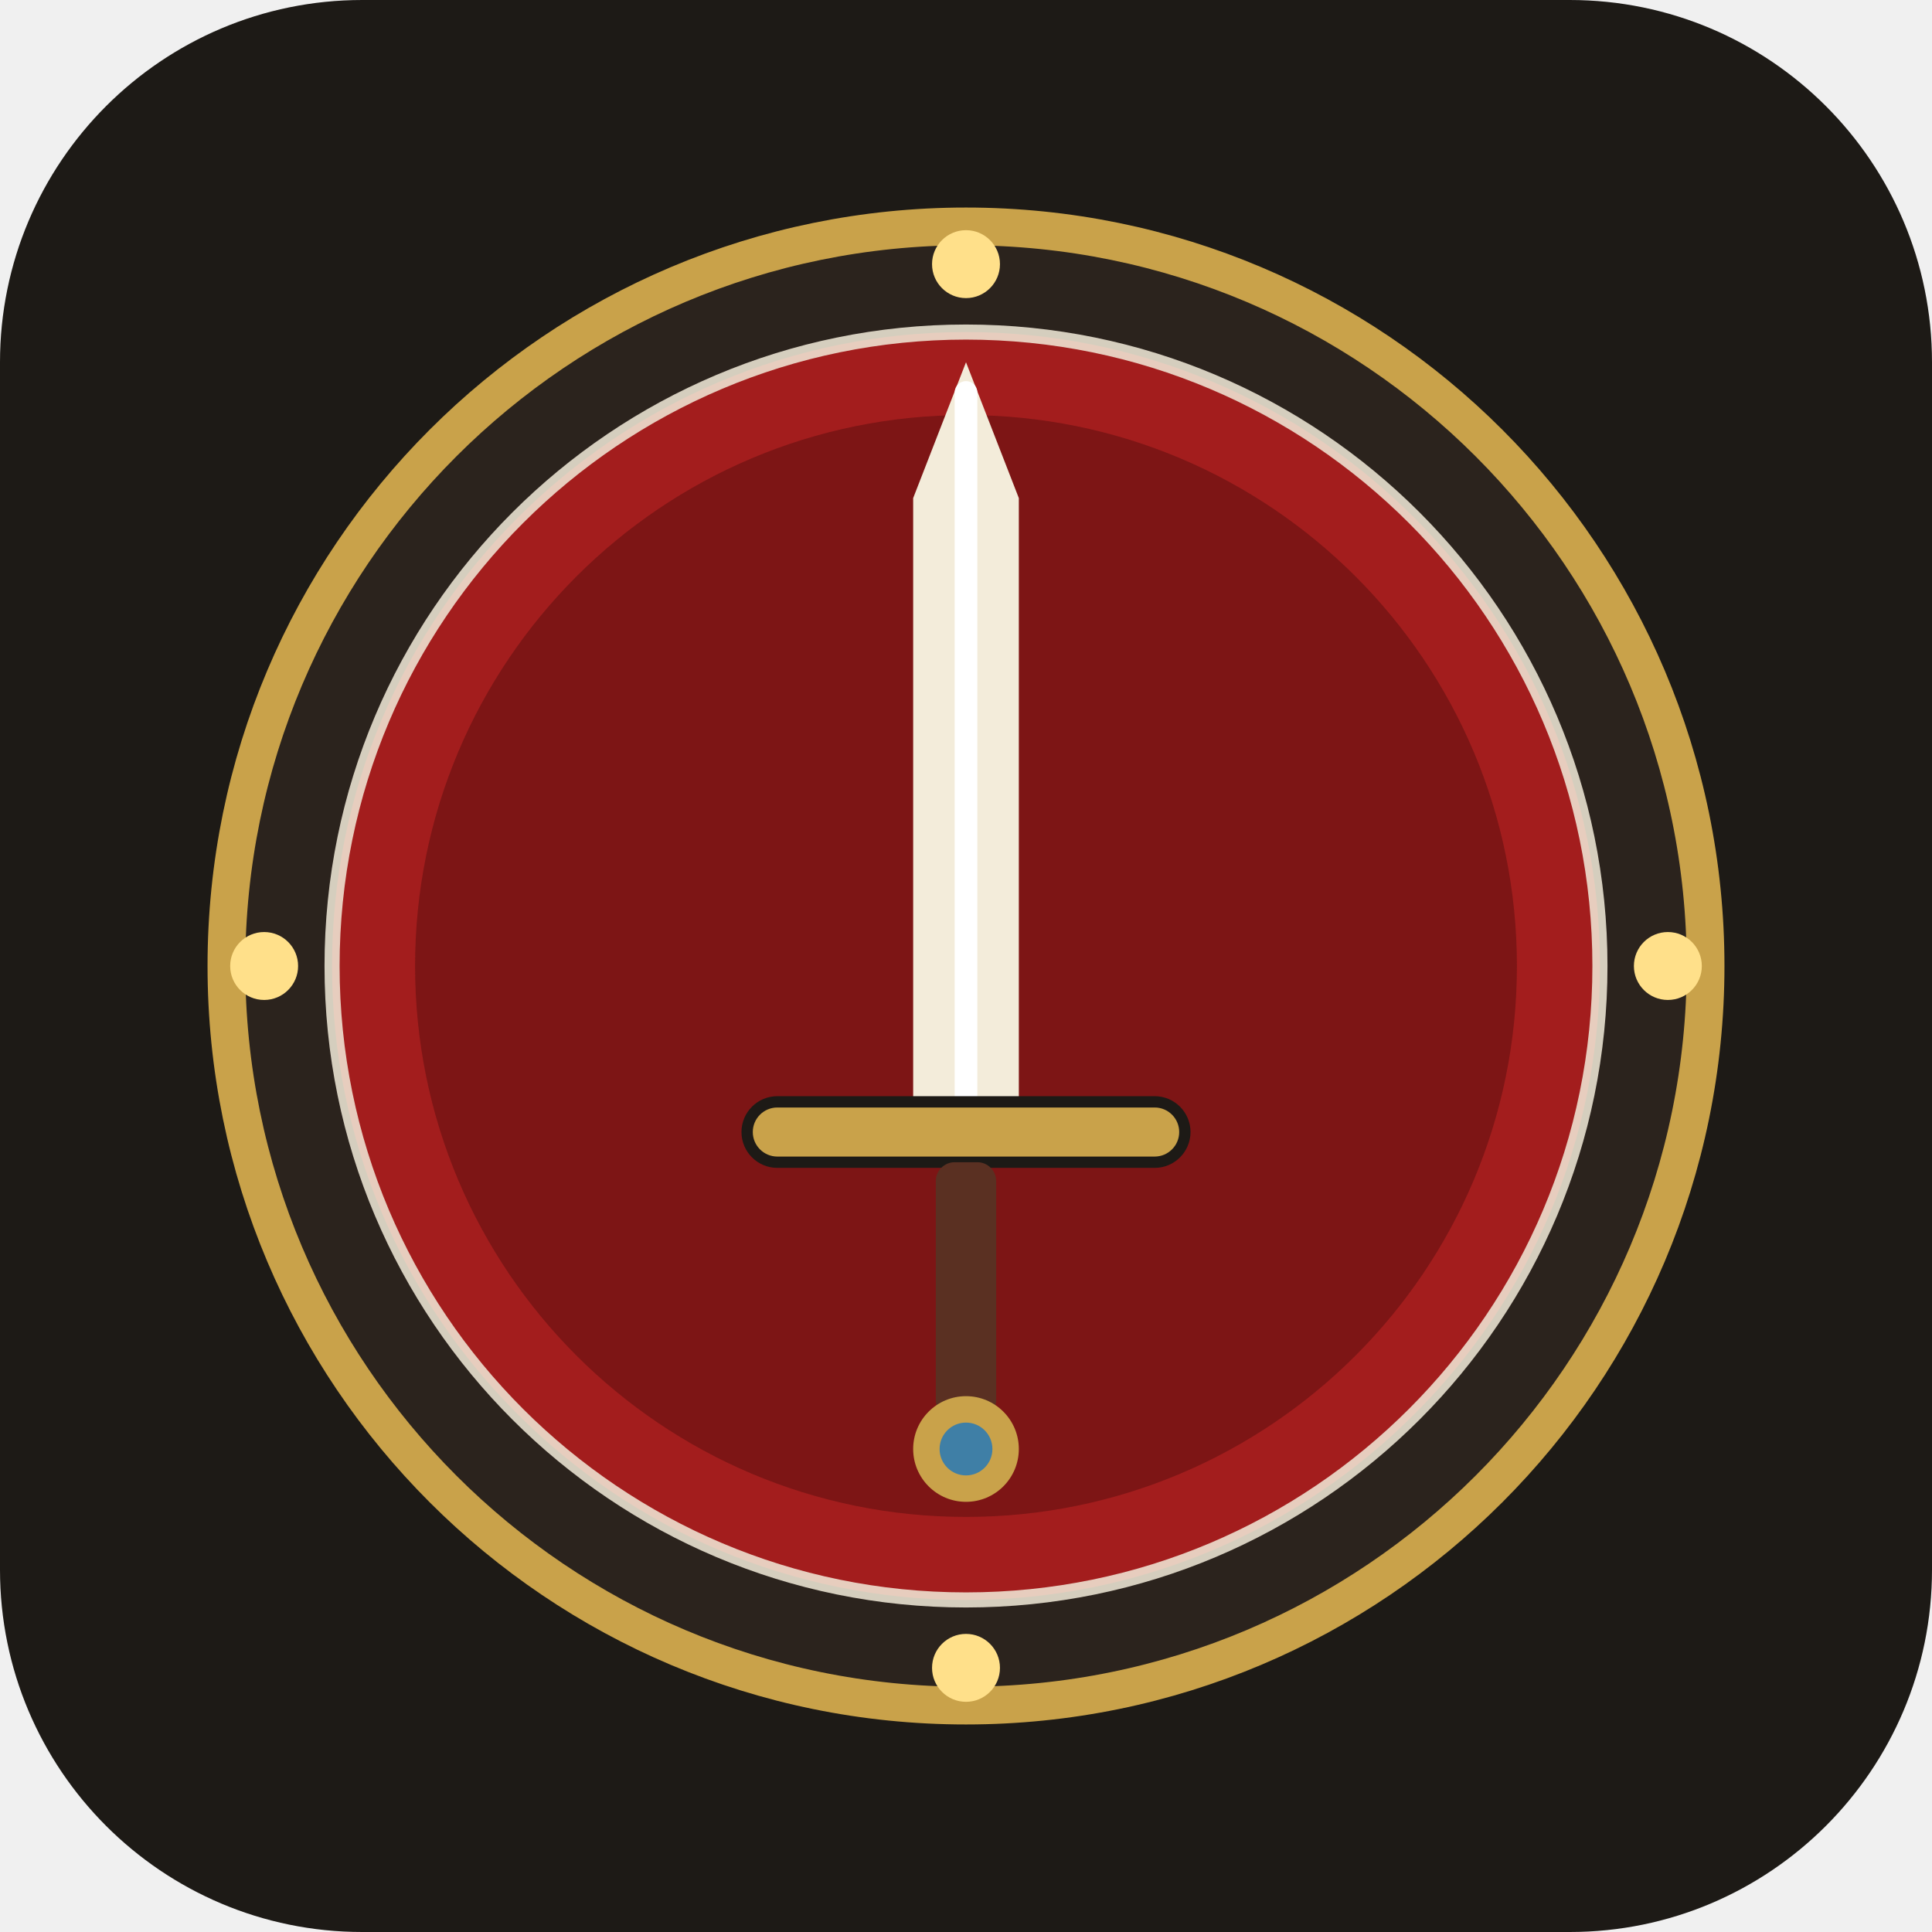
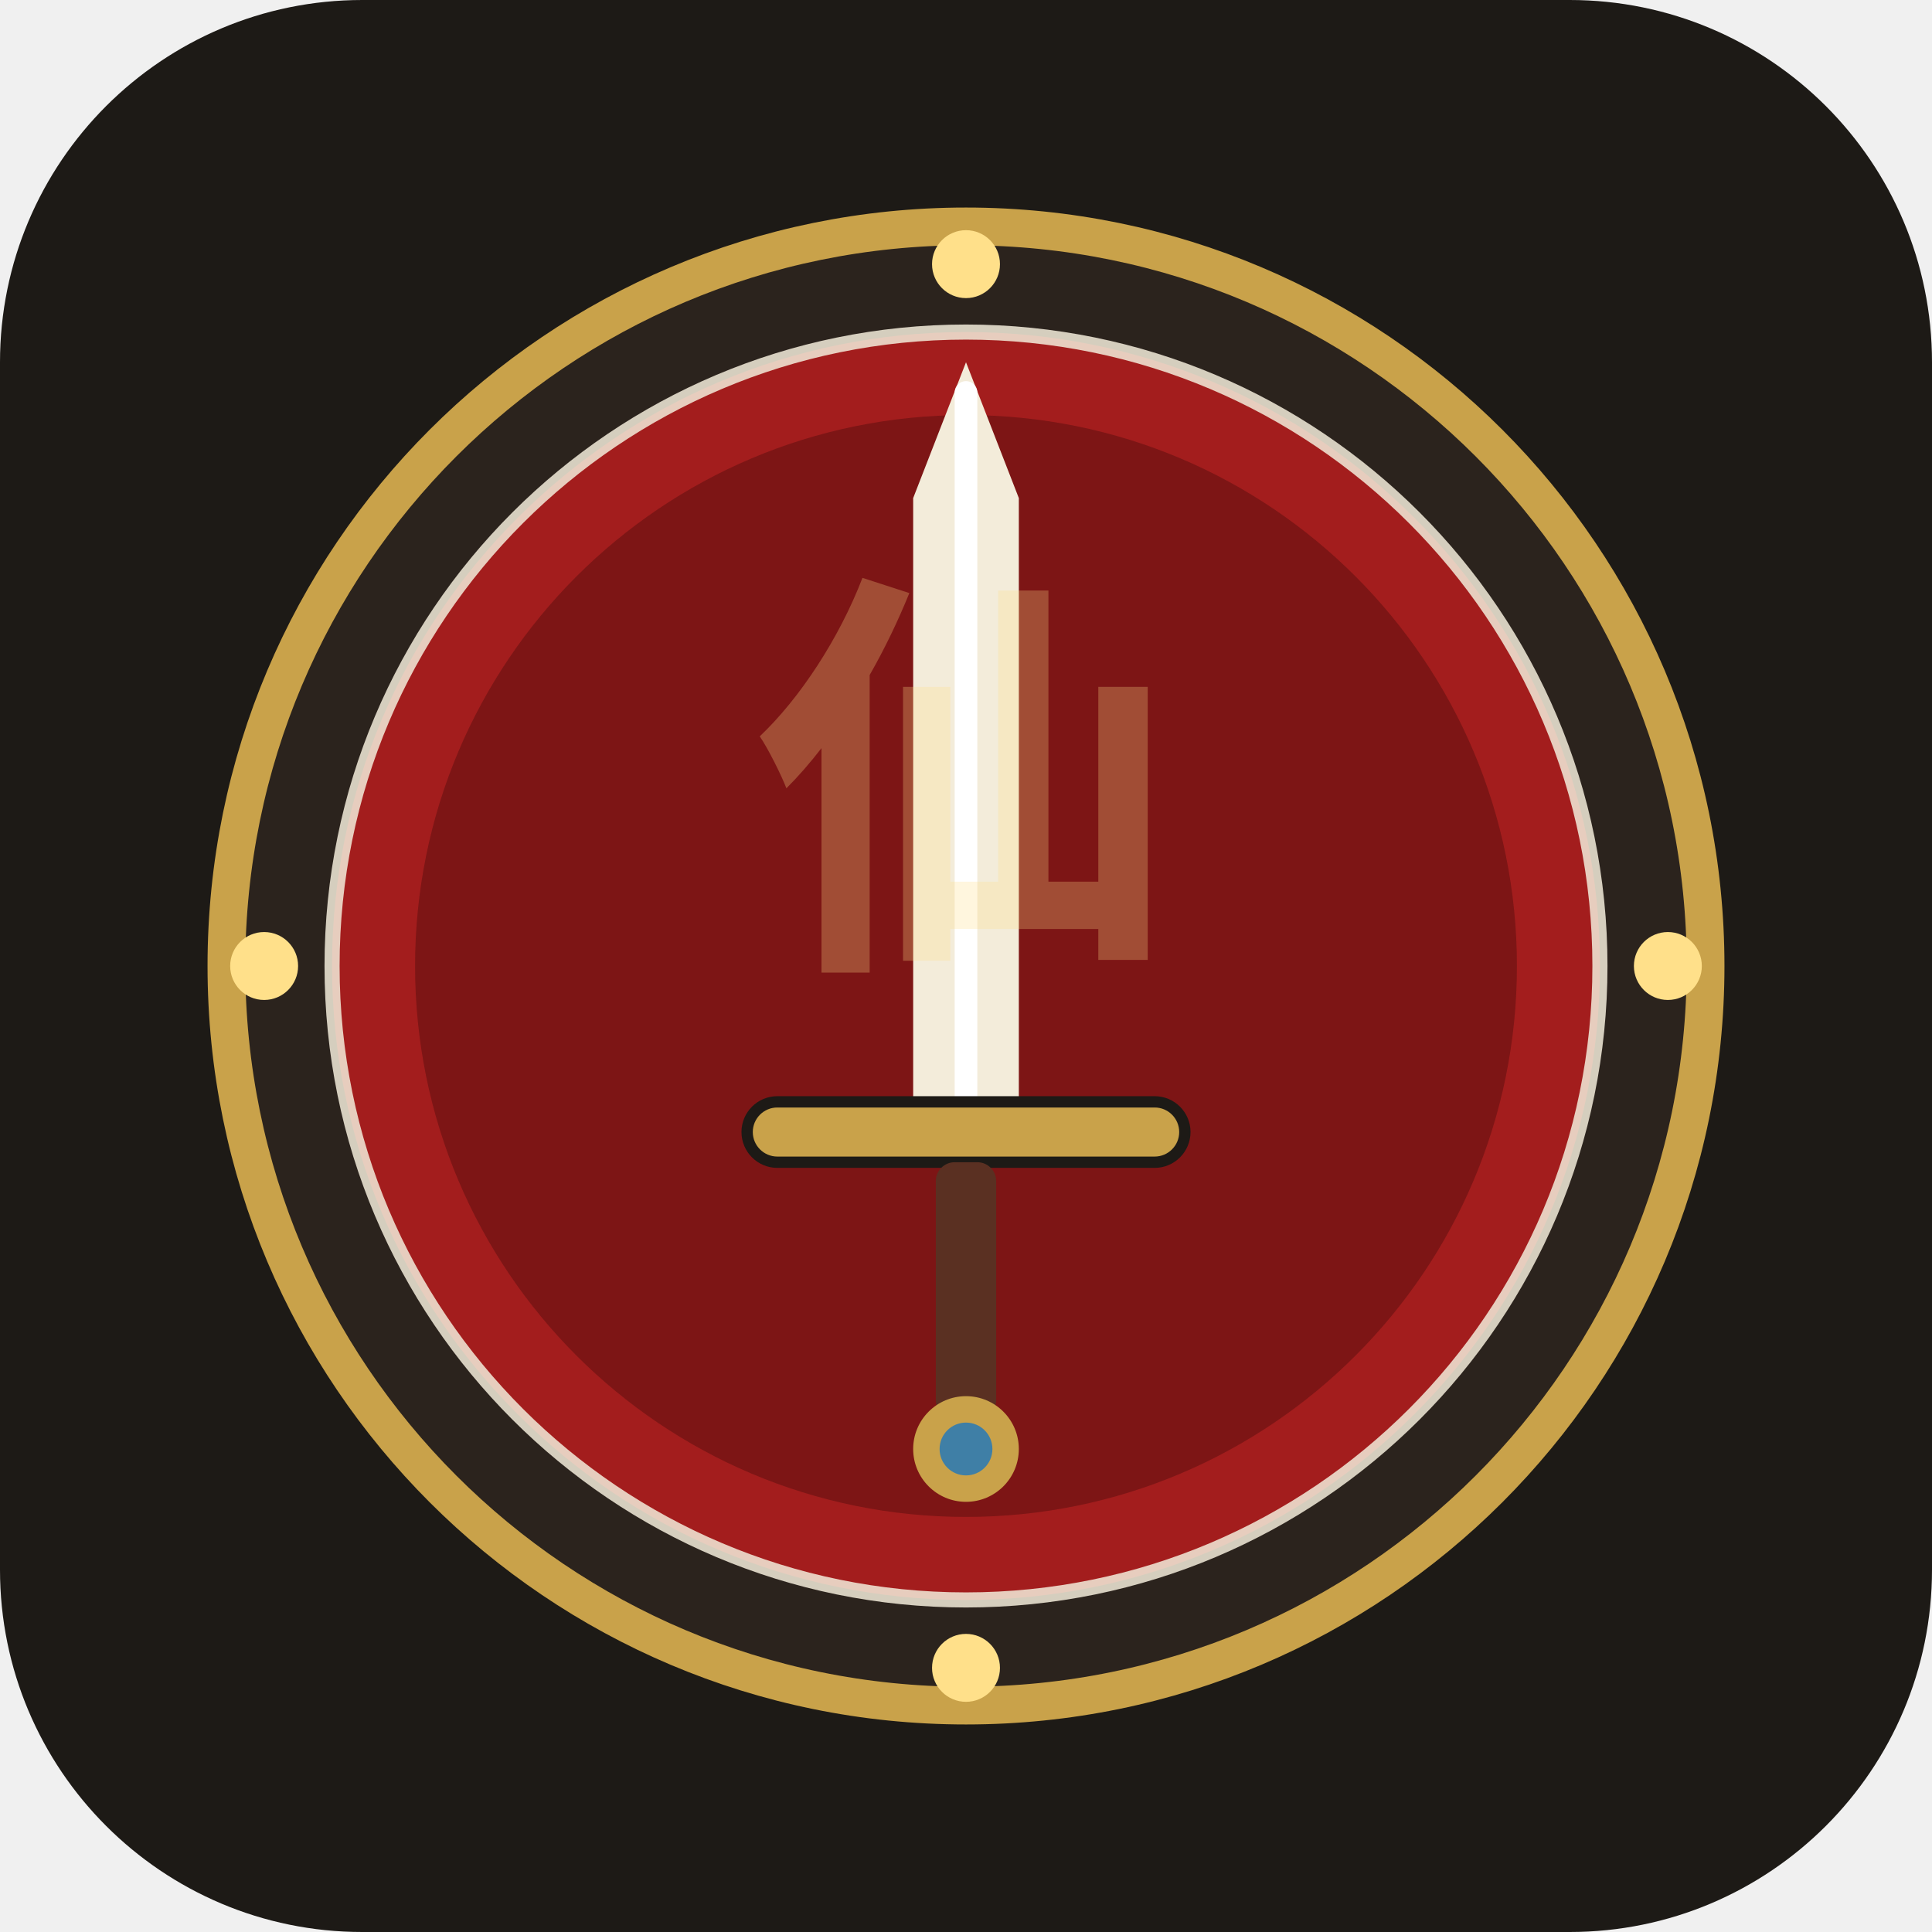
<svg xmlns="http://www.w3.org/2000/svg" viewBox="0 0 512 512">
  <rect width="512" height="512" rx="96" fill="#1d1a16" />
  <circle cx="256" cy="256" r="196" fill="#2b231d" stroke="#c9a24a" stroke-width="10" />
  <circle cx="256" cy="256" r="168" fill="#a31d1d" stroke="#f3ecda" stroke-width="4" stroke-opacity="0.85" />
  <circle cx="256" cy="256" r="146" fill="#7d1515" />
  <circle cx="256" cy="70" r="9" fill="#ffe08a" />
  <circle cx="442" cy="256" r="9" fill="#ffe08a" />
  <circle cx="256" cy="442" r="9" fill="#ffe08a" />
  <circle cx="70" cy="256" r="9" fill="#ffe08a" />
  <polygon points="256,96 270,132 270,300 242,300 242,132" fill="#f3ecda" />
  <line x1="256" y1="104" x2="256" y2="296" stroke="#ffffff" stroke-width="6" stroke-linecap="round" />
  <rect x="198" y="292" width="116" height="16" rx="8" fill="#c9a24a" stroke="#1d1a16" stroke-width="3" />
  <rect x="248" y="308" width="16" height="68" rx="5" fill="#5a3022" />
  <circle cx="256" cy="384" r="14" fill="#c9a24a" />
  <circle cx="256" cy="384" r="7" fill="#3f7fa6" />
+   <text x="256" y="248" text-anchor="middle" font-family="Noto Serif, Georgia, serif" font-size="112" font-weight="bold" fill="#ffe08a" fill-opacity="0.28">仙</text>
</svg>
